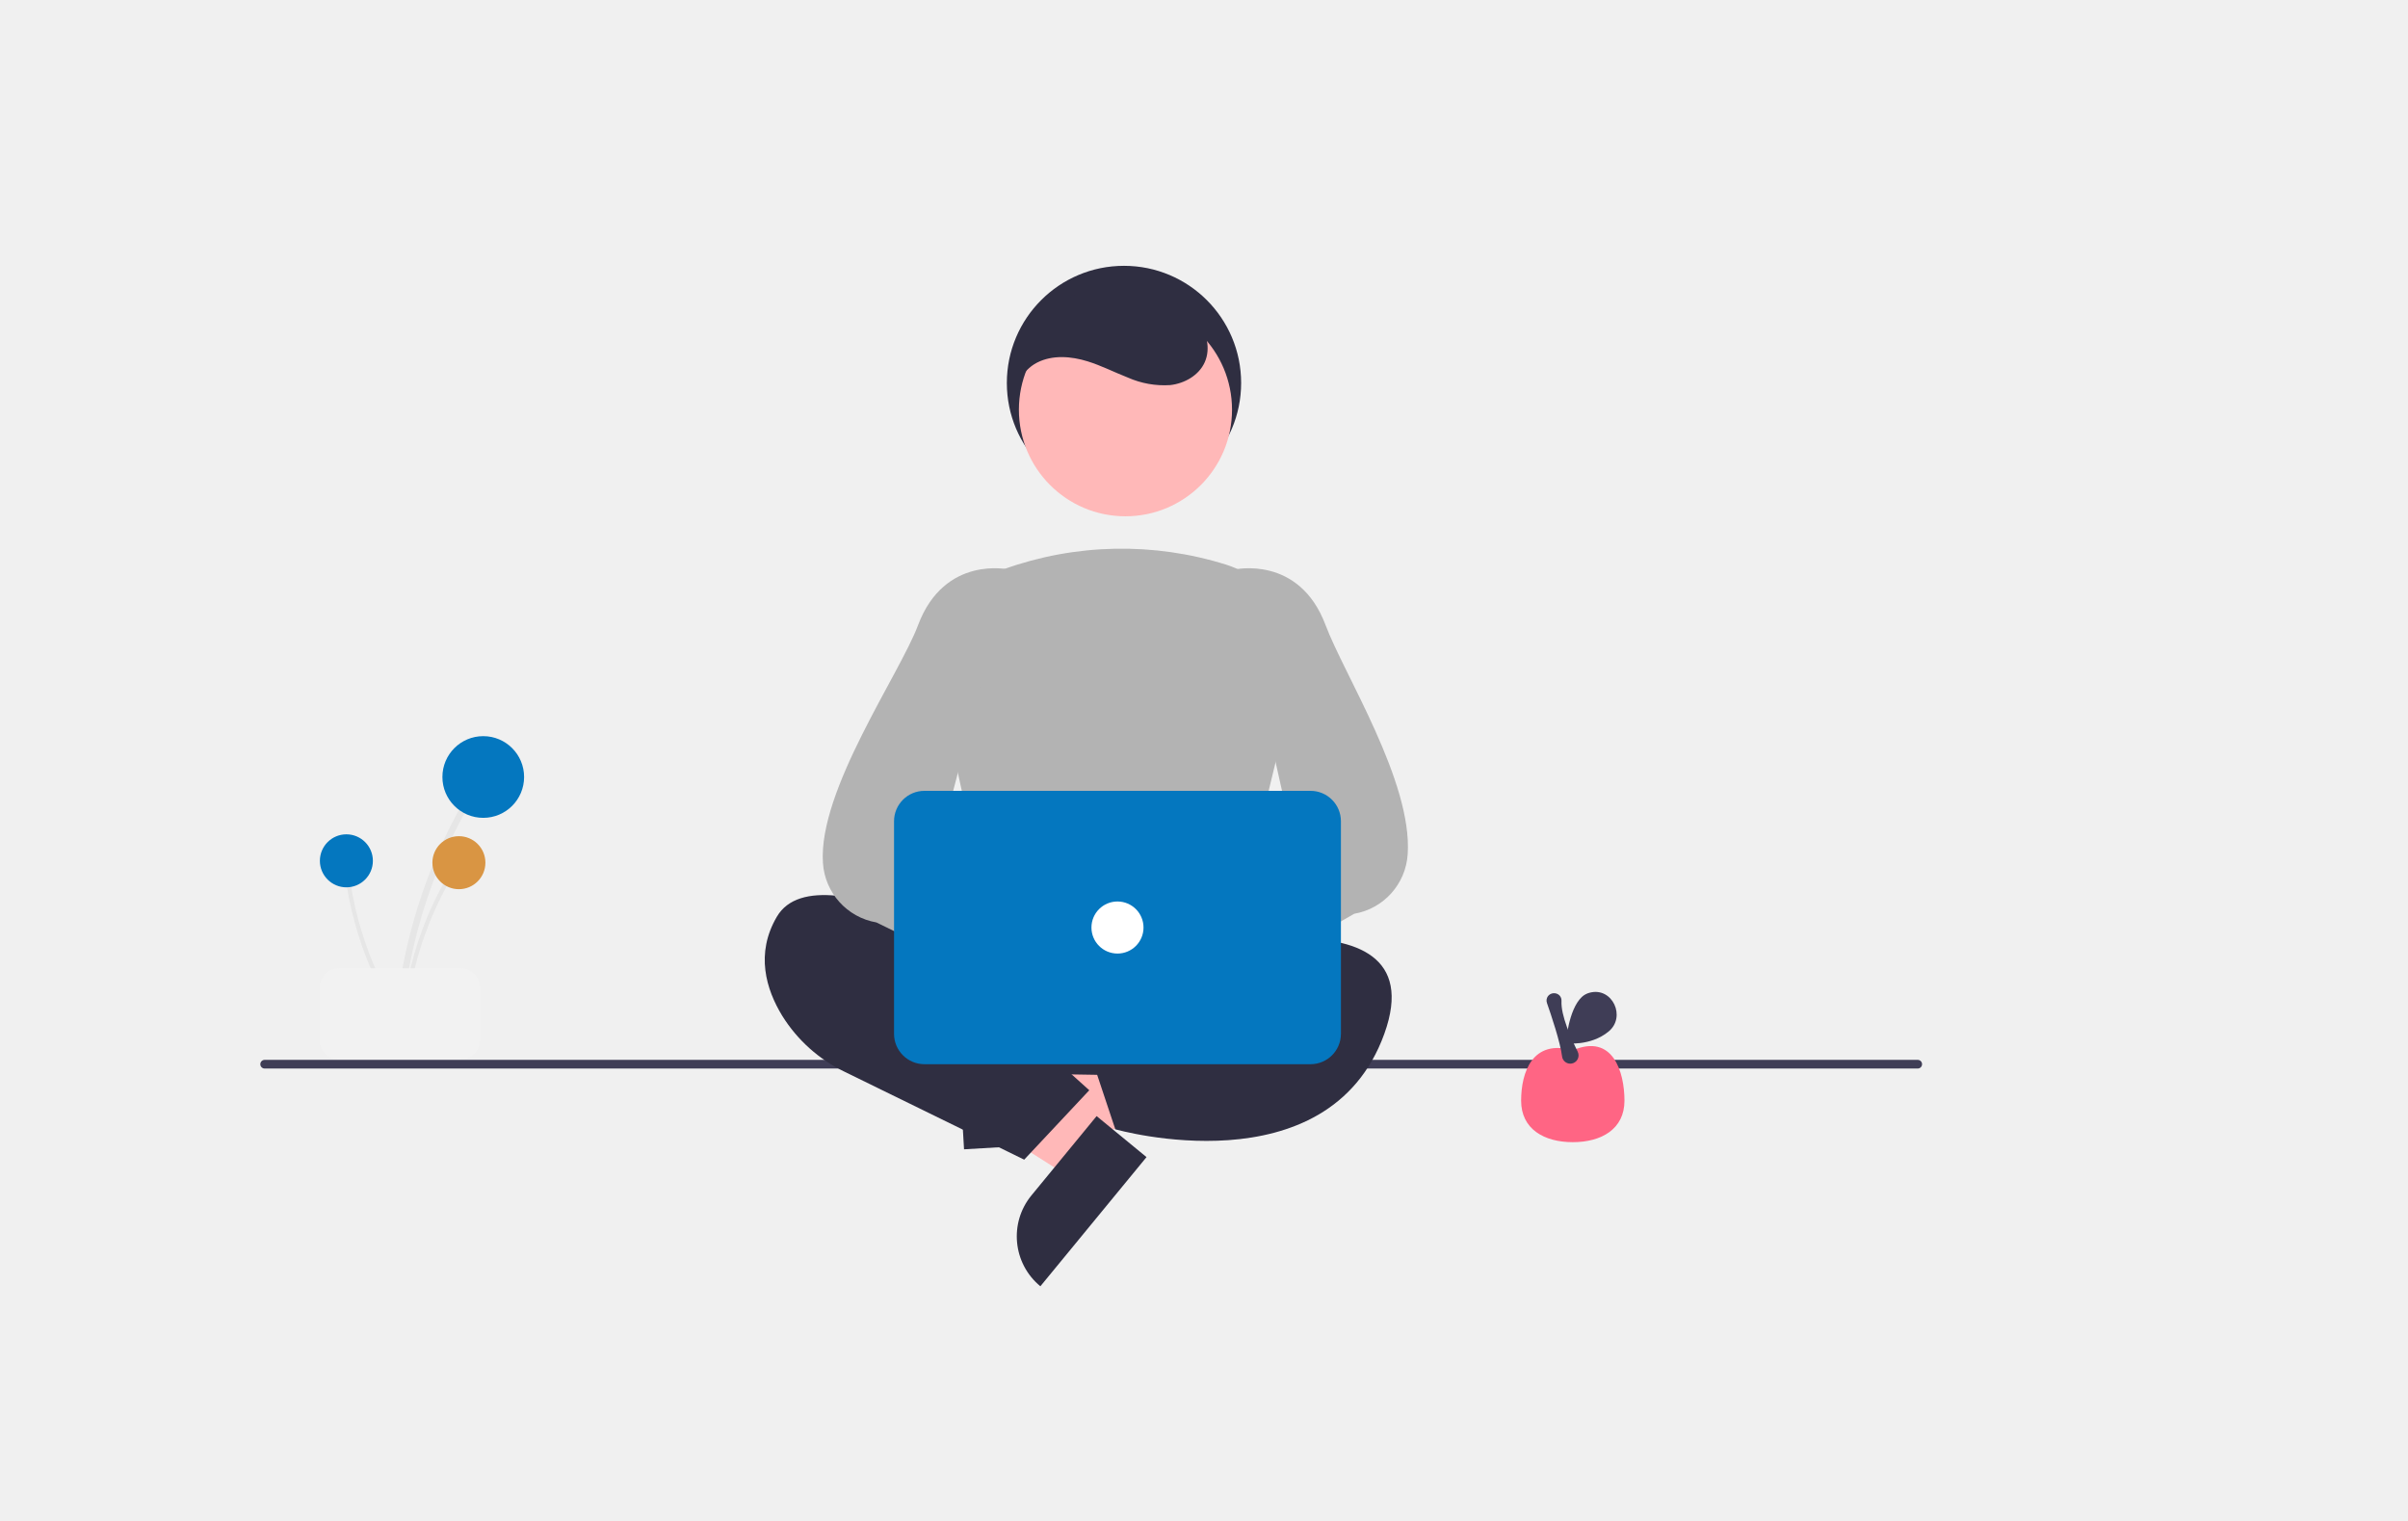
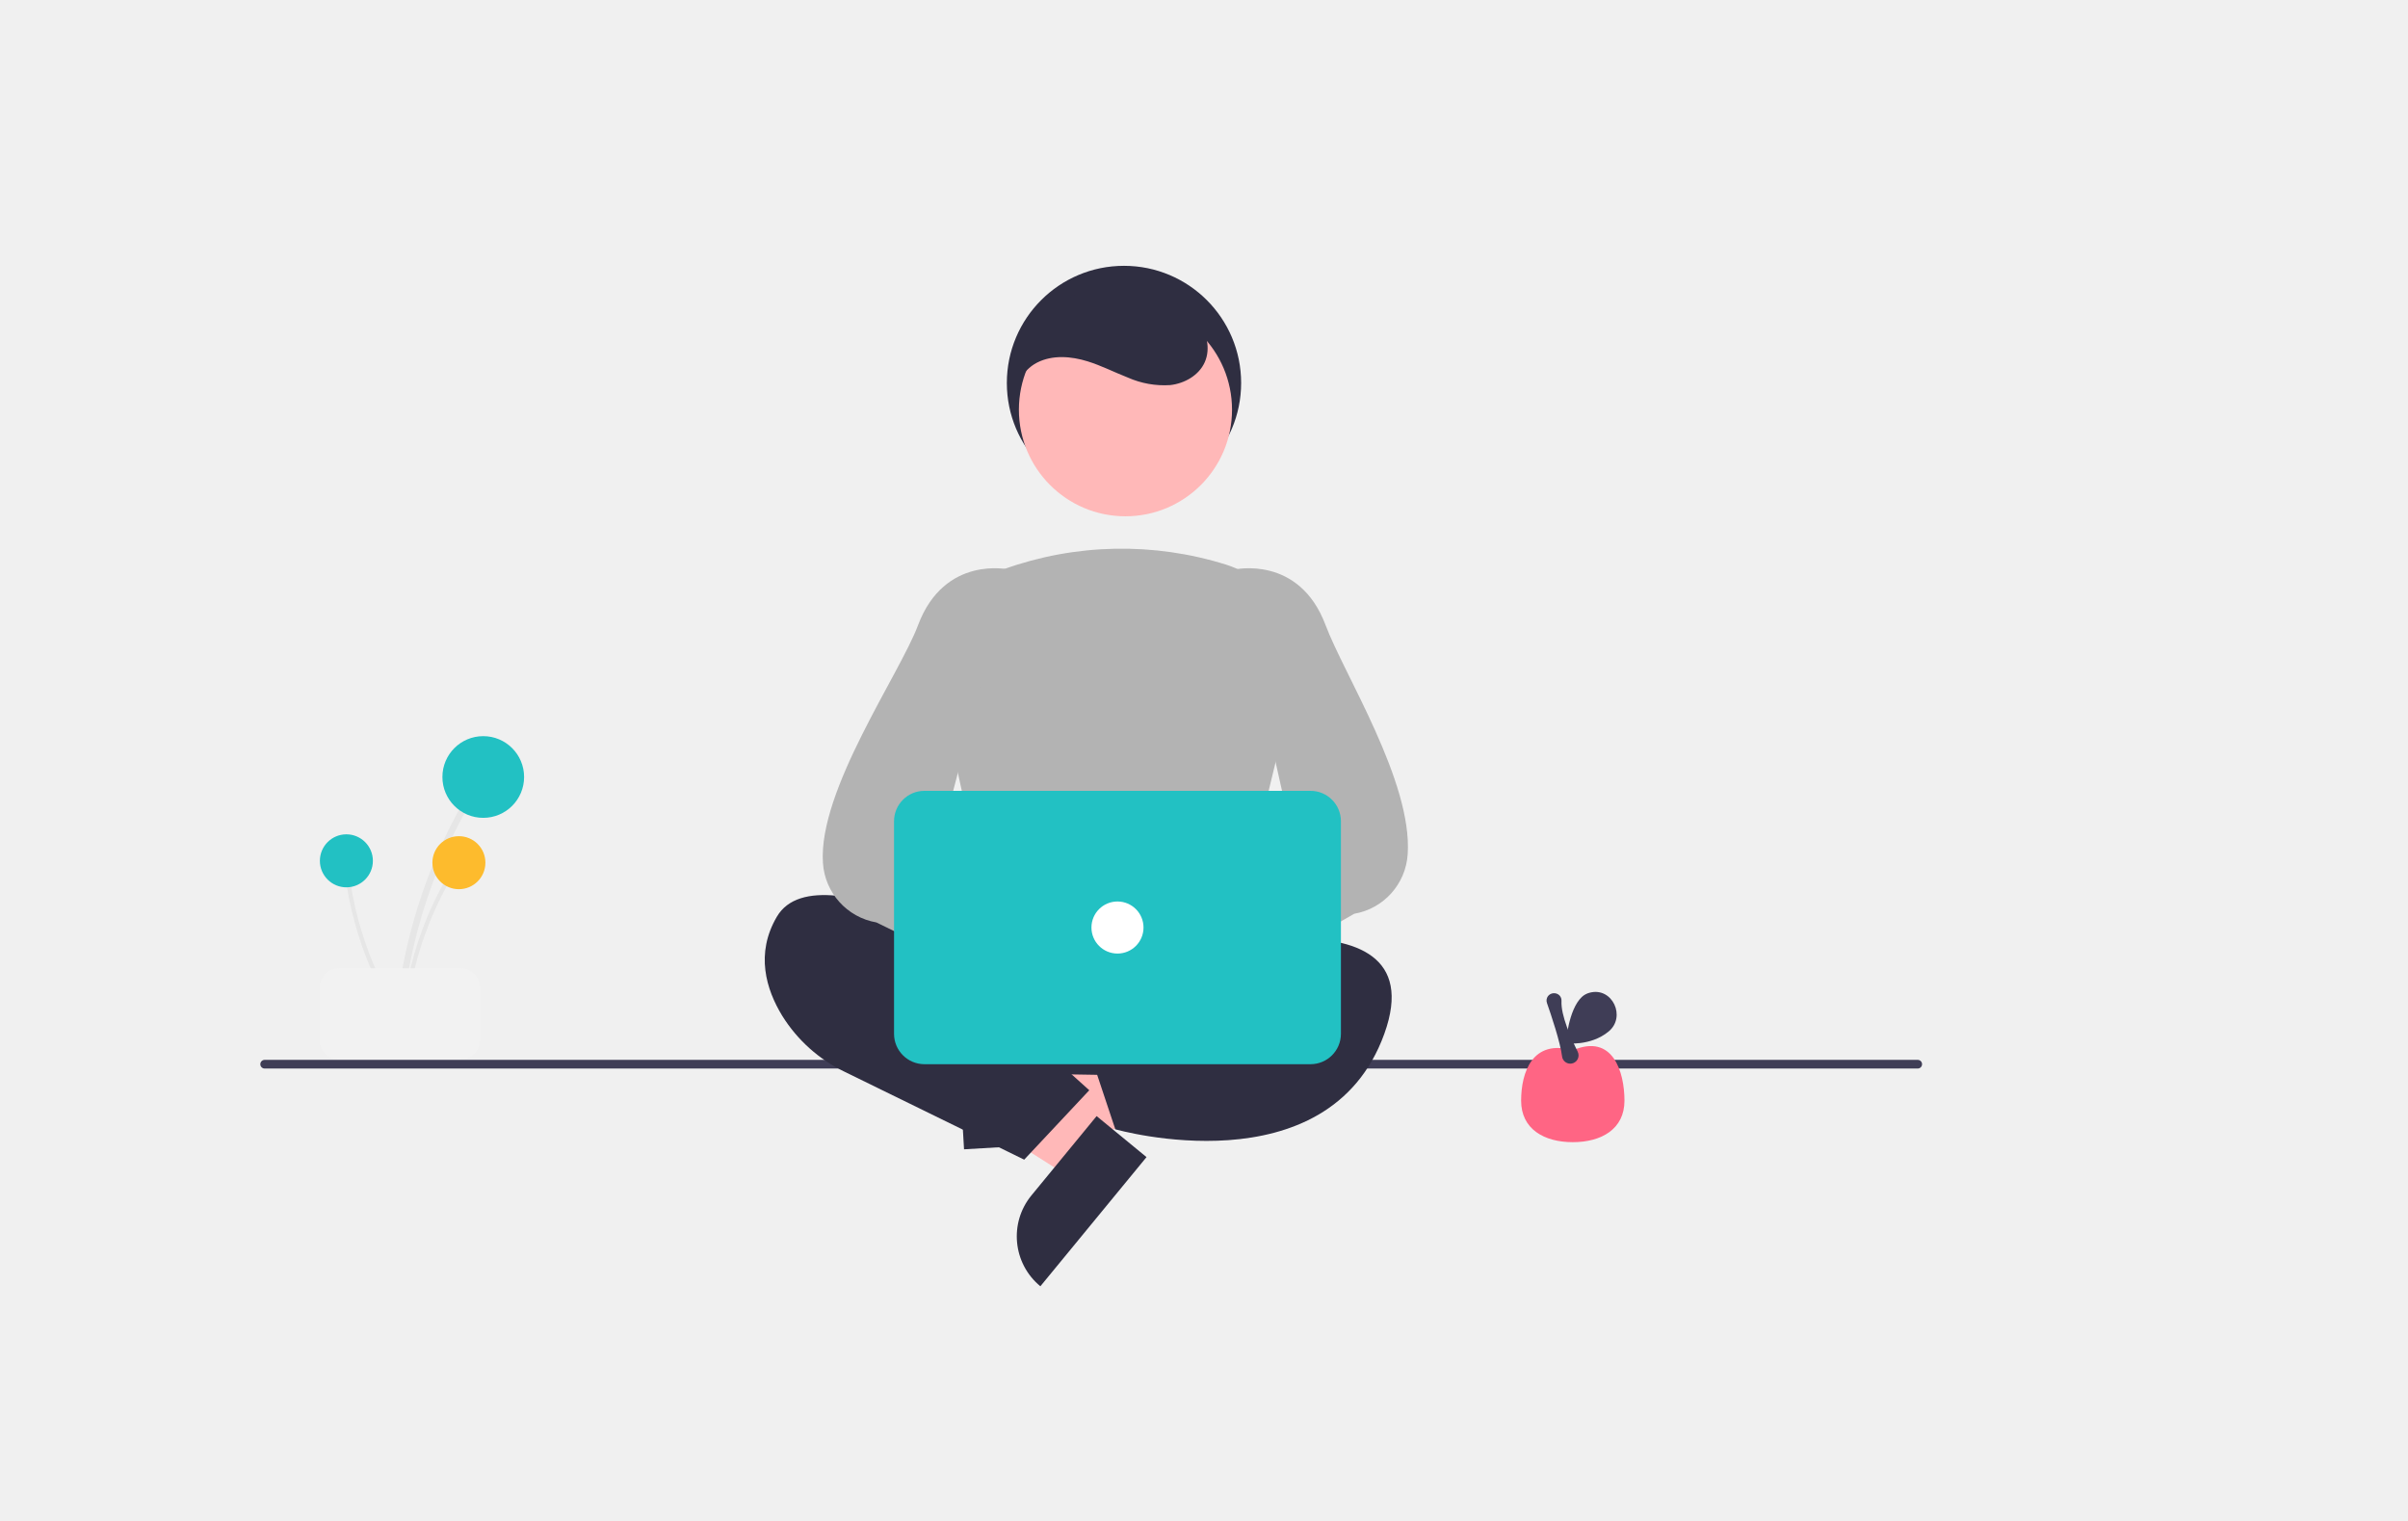
<svg xmlns="http://www.w3.org/2000/svg" id="e4e579b4-5122-4d29-876c-085905a2d49a" data-name="Layer 1" width="655" height="413.68" viewBox="-60 290 555 5">
  <path d="M654.5,606.66h-381a1,1,0,0,1,0-2h381a1,1,0,0,1,0,2Z" transform="translate(-272.5 -243.1602)" fill="#3f3d56" />
  <circle cx="199.059" cy="205.5" r="27" fill="#2f2e41" />
  <polygon points="173.405 378.826 172.69 366.588 219.556 358.003 220.612 376.067 173.405 378.826" fill="#ffb8b8" />
  <path d="M436.622,598.163h23.644a0,0,0,0,1,0,0v14.887a0,0,0,0,1,0,0H421.735a0,0,0,0,1,0,0v0A14.887,14.887,0,0,1,436.622,598.163Z" transform="translate(747.3404 -113.1422) rotate(86.65462)" fill="#2f2e41" />
  <polygon points="193.789 378.714 186.004 388.185 145.768 362.666 157.257 348.688 193.789 378.714" fill="#ffb8b8" />
  <path d="M454.39,629.787h23.644a0,0,0,0,1,0,0v14.887a0,0,0,0,1,0,0H439.503a0,0,0,0,1,0,0v0A14.887,14.887,0,0,1,454.39,629.787Z" transform="translate(-597.3196 343.8614) rotate(-50.58212)" fill="#2f2e41" />
  <path d="M443.887,577.83l-5.32,25.079a4,4,0,0,0,3.848,4.83l52.298.844a4,4,0,0,0,4.004-4.695l-4.575-25.922a4,4,0,0,0-3.939-3.305H447.8A4,4,0,0,0,443.887,577.83Z" transform="translate(-272.5 -243.1602)" fill="#2f2e41" />
  <path d="M452.559,586.66s-51-32-61-15c-5,8.5-2.5,16.75,1.25,22.875a34.631,34.631,0,0,0,14.402,12.891l41.347,20.234,15-16-10-9Z" transform="translate(-272.5 -243.1602)" fill="#2f2e41" />
  <path d="M478.559,581.66s66-19,53,17-62,22-62,22l-5-15,17-12Z" transform="translate(-272.5 -243.1602)" fill="#2f2e41" />
  <circle cx="199.398" cy="211.665" r="24.561" fill="#ffb8b8" />
  <path d="M473.185,585.629a131.994,131.994,0,0,1-30.257-3.986l-.292-.08-13.706-63.045a23.225,23.225,0,0,1,14.933-26.943,80.46,80.46,0,0,1,51.3-1.024h0a23.47,23.47,0,0,1,15.635,27.765l-15.308,63.195-.216.103C488.911,584.626,480.956,585.629,473.185,585.629Z" transform="translate(-272.5 -243.1602)" fill="#b3b3b3" />
  <path d="M454.774,590.527a10.056,10.056,0,0,1,14.475-5.312l26.987-23.425,2.442,18.408-26.001,19.422a10.11,10.11,0,0,1-17.902-9.094Z" transform="translate(-272.5 -243.1602)" fill="#ffb8b8" />
  <path d="M480.512,595.636a4.534,4.534,0,0,1-1.296-.19,4.453,4.453,0,0,1-2.962-2.816l-3.257-9.229a4.472,4.472,0,0,1,1.302-4.902l36.769-22.074L496.573,491.763l.369-.089c.15-.037,15-3.417,21.086,12.811,4.261,11.365,20.031,36.077,18.919,52.776a14.885,14.885,0,0,1-12.322,13.728l-41.388,23.713A4.456,4.456,0,0,1,480.512,595.636Z" transform="translate(-272.5 -243.1602)" fill="#b3b3b3" />
  <path d="M484.636,588.333a10.056,10.056,0,0,0-14.475-5.312l-26.986-23.425-2.442,18.408,26.001,19.422a10.11,10.11,0,0,0,17.902-9.094Z" transform="translate(-272.5 -243.1602)" fill="#ffb8b8" />
  <path d="M461.606,595.636a4.456,4.456,0,0,1-2.724-.935l-44.388-21.713a14.885,14.885,0,0,1-12.322-13.728c-1.113-16.699,17.657-43.411,21.919-54.776,6.085-16.228,20.936-12.849,21.086-12.811l.369.089L428.051,558.424l39.769,20.074a4.472,4.472,0,0,1,1.302,4.902l-3.257,9.229a4.453,4.453,0,0,1-2.962,2.816A4.535,4.535,0,0,1,461.606,595.636Z" transform="translate(-272.5 -243.1602)" fill="#b3b3b3" />
-   <path d="M514.559,605.66h-89a7.008,7.008,0,0,1-7-7v-49a7.008,7.008,0,0,1,7-7h89a7.008,7.008,0,0,1,7,7v49A7.008,7.008,0,0,1,514.559,605.66Z" transform="translate(-272.5 -243.1602)" fill="#0477bf" />
+   <path d="M514.559,605.66h-89a7.008,7.008,0,0,1-7-7v-49a7.008,7.008,0,0,1,7-7h89a7.008,7.008,0,0,1,7,7v49A7.008,7.008,0,0,1,514.559,605.66Z" transform="translate(-272.5 -243.1602)" fill="#22C1C3" />
  <circle cx="197.559" cy="331" r="6" fill="#fff" />
  <path d="M447.091,453.826c-1.456-3.692.933-8.092,4.476-9.881s7.818-1.448,11.608-.27c3.185.991,6.17,2.526,9.277,3.738a20.762,20.762,0,0,0,9.753,1.737c3.314-.374,6.613-2.233,7.969-5.28,1.406-3.159.45-7.013-1.715-9.709a18.799,18.799,0,0,0-8.612-5.535c-7.308-2.574-15.748-2.65-22.532,1.093s-11.394,11.71-9.992,19.33" transform="translate(-272.5 -243.1602)" fill="#2f2e41" />
  <path d="M305.162,594.979A122.042,122.042,0,0,1,315.263,556.461q2.28-5.092,5.018-9.961a.744.744,0,0,0-1.284-.75,123.728,123.728,0,0,0-13.768,37.982q-1.034,5.584-1.554,11.246c-.088.952,1.399.946,1.486,0Z" transform="translate(-272.5 -243.1602)" fill="#e6e6e6" />
-   <circle cx="51.381" cy="296.31" r="9.414" fill="#0477bf" />
+   <circle cx="51.381" cy="296.31" r="9.414" fill="#22C1C3" />
  <path d="M306.125,595.229a79.174,79.174,0,0,1,6.553-24.988q1.479-3.304,3.255-6.462a.483.483,0,0,0-.833-.487,80.269,80.269,0,0,0-8.932,24.641q-.671,3.622-1.008,7.296c-.057.618.908.614.964,0Z" transform="translate(-272.5 -243.1602)" fill="#e6e6e6" />
-   <circle cx="45.769" cy="316.058" r="6.108" fill="#d99543" />
+   <circle cx="45.769" cy="316.058" r="6.108" fill="#FDBB2D" />
  <path d="M304.908,594.652a79.174,79.174,0,0,1-10.202-23.733q-.866-3.515-1.408-7.097a.483.483,0,0,0-.956.128,80.268,80.268,0,0,0,8.113,24.922q1.699,3.269,3.693,6.373c.335.522,1.093-.074.76-.593Z" transform="translate(-272.5 -243.1602)" fill="#e6e6e6" />
-   <circle cx="19.835" cy="315.629" r="6.108" fill="#0477bf" />
+   <circle cx="19.835" cy="315.629" r="6.108" fill="#22C1C3" />
  <path d="M286.159,600.056v-12a4.505,4.505,0,0,1,4.5-4.5h28a4.505,4.505,0,0,1,4.5,4.5v12a4.505,4.505,0,0,1-4.5,4.5h-28A4.505,4.505,0,0,1,286.159,600.056Z" transform="translate(-272.5 -243.1602)" fill="#f2f2f2" style="isolation:isolate" />
  <path d="M586.909,614.061c0,6.577-5.332,9.567-11.909,9.567s-11.909-2.99-11.909-9.567S565.738,599.81,575,602.456C584.262,598.487,586.909,607.484,586.909,614.061Z" transform="translate(-272.5 -243.1602)" fill="#ff6584" />
  <path d="M574.42,605.537a1.904,1.904,0,0,1-1.891-1.659c-.394-3.281-2.568-9.708-3.484-12.318l-0-.001a1.703,1.703,0,0,1,.22-1.566,1.787,1.787,0,0,1,2.663-.192,1.705,1.705,0,0,1,.468,1.276c-.179,3.351,2.263,8.765,3.735,11.694a1.908,1.908,0,0,1-1.51,2.756A1.763,1.763,0,0,1,574.42,605.537Z" transform="translate(-272.5 -243.1602)" fill="#3f3d56" />
  <path d="M583.232,598.146c4.134-3.383.891-10.308-4.283-8.978a4.178,4.178,0,0,0-1.864.994c-3.174,2.998-3.666,10.669-3.666,10.669S579.024,601.59,583.232,598.146Z" transform="translate(-272.5 -243.1602)" fill="#3f3d56" />
</svg>
